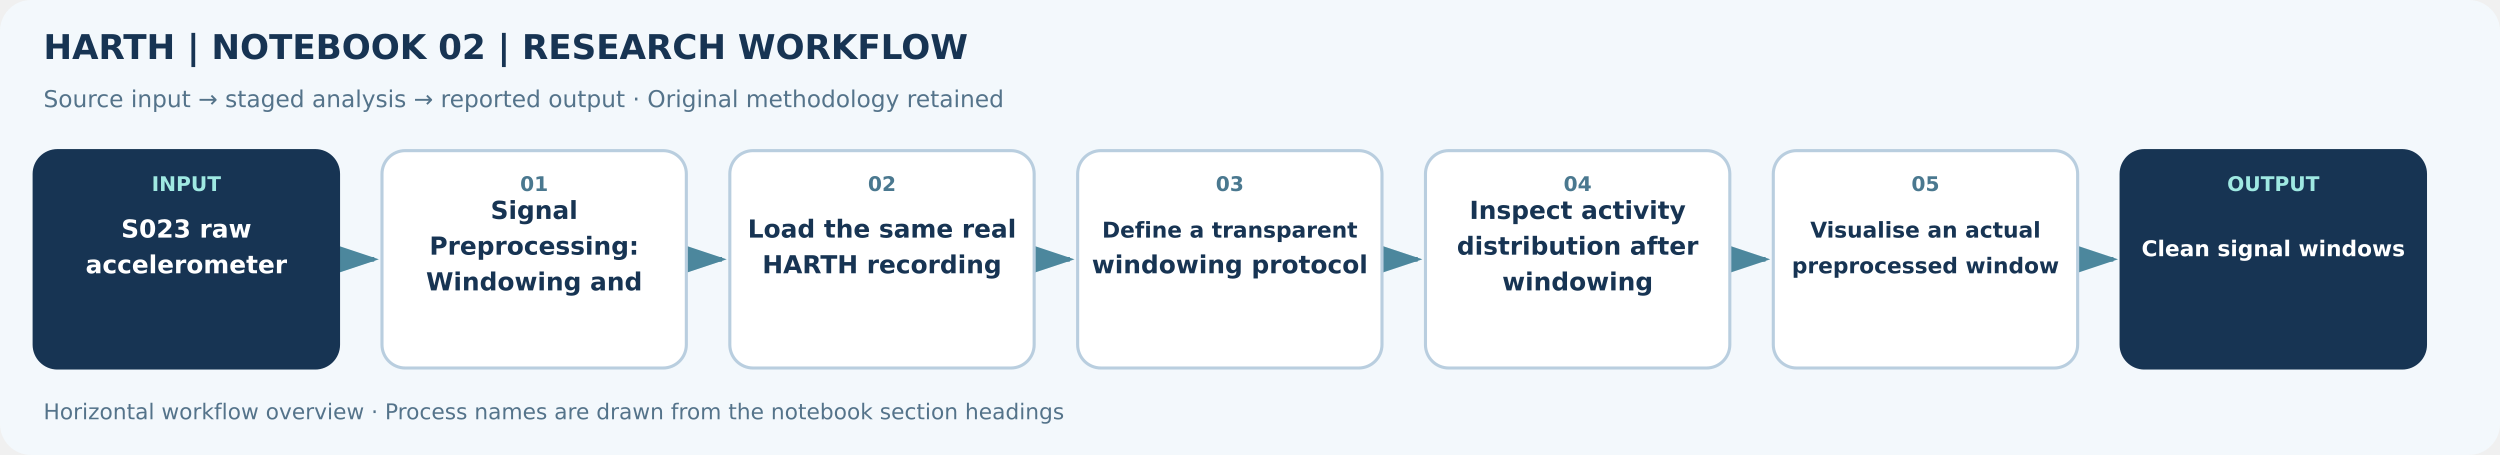
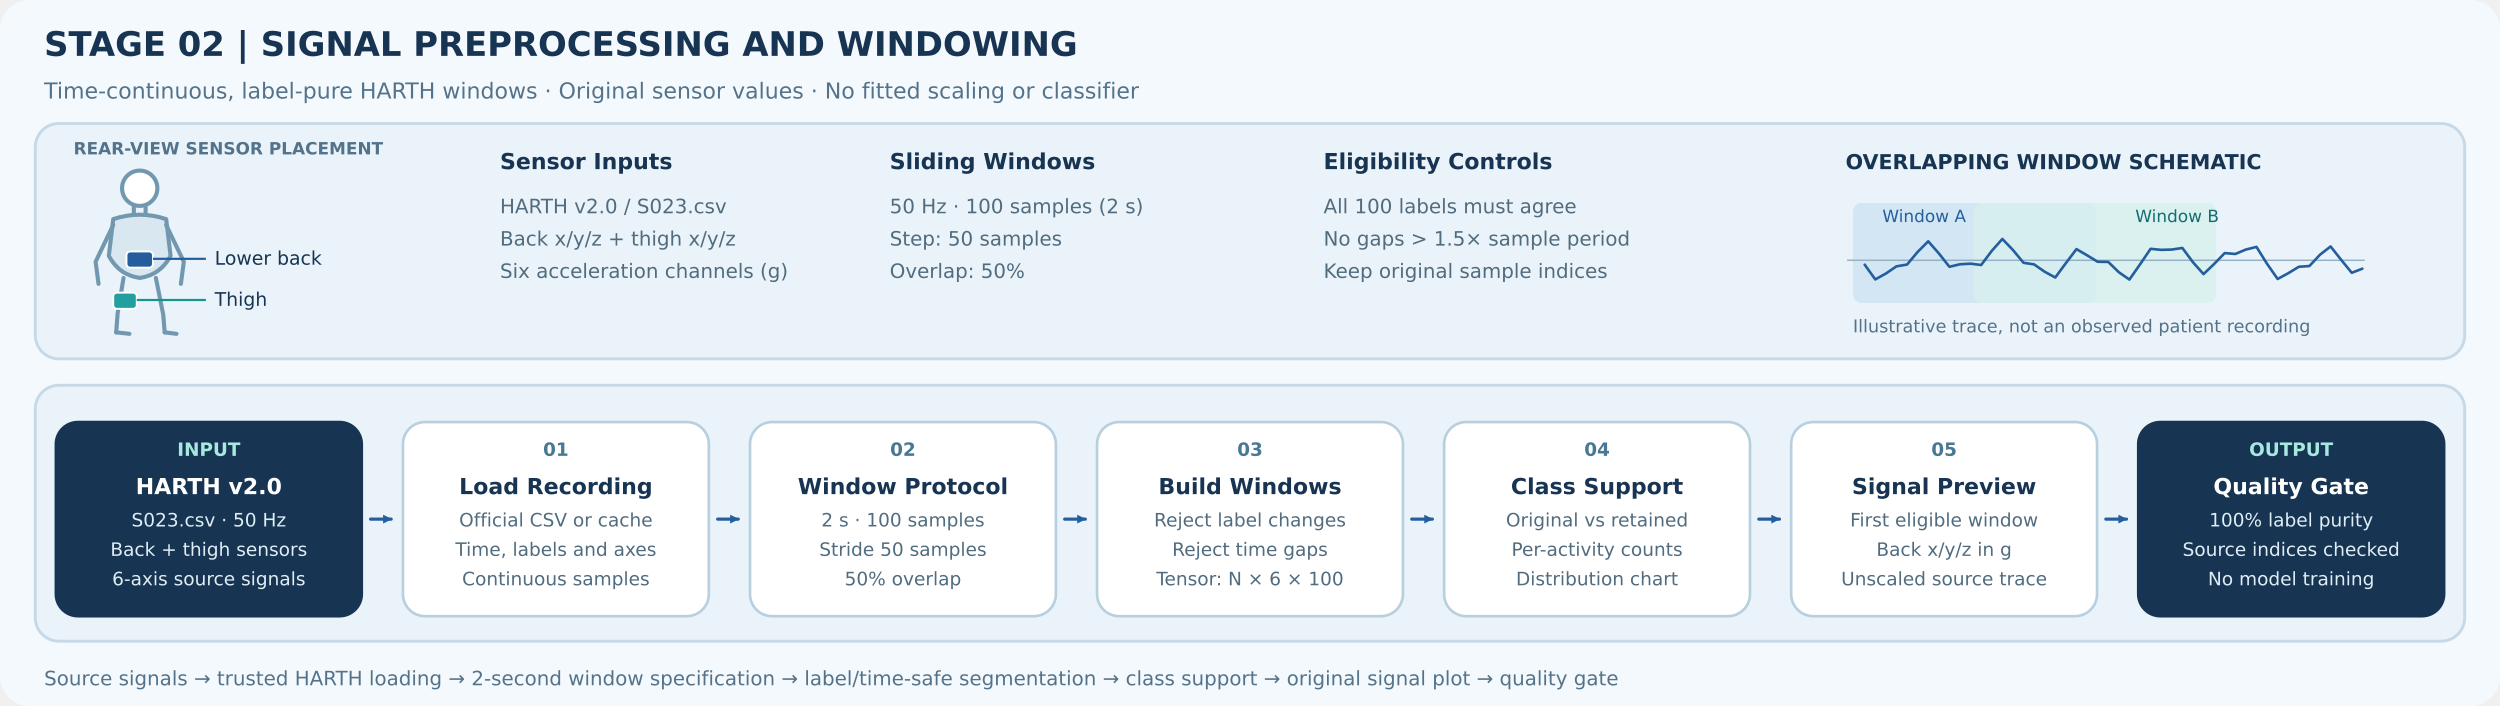
- <svg xmlns="http://www.w3.org/2000/svg" width="1610" height="293" viewBox="0 0 1610 293" role="img" aria-labelledby="title desc">
+ <svg xmlns="http://www.w3.org/2000/svg" width="1700" height="480" viewBox="0 0 1700 480" role="img" aria-labelledby="title desc">
  <defs>
-     <marker id="a" markerWidth="10" markerHeight="10" refX="8" refY="3" orient="auto">
-       <path d="M0 0 L0 6 L9 3 Z" fill="#4C879D" />
+     <marker id="small-arrow" markerUnits="userSpaceOnUse" markerWidth="6" markerHeight="6" refX="5.5" refY="3" orient="auto">
+       <path d="M0 0 L6 3 L0 6 Z" fill="#245E9D" />
    </marker>
  </defs>
-   <rect width="1610" height="293" rx="20" fill="#F3F8FC" />
-   <text x="28" y="38" font-family="DejaVu Sans, Arial, sans-serif" font-size="22" font-weight="700" fill="#173453">HARTH  |  NOTEBOOK 02  |  RESEARCH WORKFLOW</text>
-   <text x="28" y="69" font-family="DejaVu Sans, Arial, sans-serif" font-size="15" fill="#54738A">Source input → staged analysis → reported output · Original methodology retained</text>
+   <rect width="1700" height="480" rx="20" fill="#F4F9FD" />
  <g font-family="DejaVu Sans, Arial, sans-serif">
-     <path d="M222 167 H241" stroke="#4C879D" stroke-width="3" marker-end="url(#a)" />
-     <path d="M446 167 H465" stroke="#4C879D" stroke-width="3" marker-end="url(#a)" />
-     <path d="M670 167 H689" stroke="#4C879D" stroke-width="3" marker-end="url(#a)" />
-     <path d="M894 167 H913" stroke="#4C879D" stroke-width="3" marker-end="url(#a)" />
-     <path d="M1118 167 H1137" stroke="#4C879D" stroke-width="3" marker-end="url(#a)" />
-     <path d="M1342 167 H1361" stroke="#4C879D" stroke-width="3" marker-end="url(#a)" />
-     <g>
-       <rect x="22" y="97" width="196" height="140" rx="15" fill="#173453" stroke="#173453" stroke-width="2" />
-       <text x="120" y="123" font-size="13" font-weight="700" fill="#9FE9E2" text-anchor="middle">INPUT</text>
-       <text x="120" y="153" font-size="16" font-weight="600" fill="#FFFFFF" text-anchor="middle">S023 raw</text>
-       <text x="120" y="176" font-size="16" font-weight="600" fill="#FFFFFF" text-anchor="middle">accelerometer</text>
+     <text x="30" y="38" font-size="23" font-weight="700" fill="#173453">STAGE 02 | SIGNAL PREPROCESSING AND WINDOWING</text>
+     <text x="30" y="67" font-size="15" fill="#54738A">Time-continuous, label-pure HARTH windows · Original sensor values · No fitted scaling or classifier</text>
+     <rect x="24" y="84" width="1652" height="160" rx="16" fill="#EAF3FA" stroke="#C7D9E6" stroke-width="2" />
+     <rect x="24" y="262" width="1652" height="174" rx="16" fill="#EAF3FA" stroke="#C7D9E6" stroke-width="2" />
+     <g aria-label="Lower-back and thigh sensors">
+       <text x="50" y="105" font-size="11.5" font-weight="700" fill="#53738A">REAR-VIEW SENSOR PLACEMENT</text>
+       <g stroke="#7298B0" stroke-width="2.8" stroke-linecap="round" stroke-linejoin="round">
+         <circle cx="95" cy="128" r="12" fill="#FFFFFF" />
+         <path d="M91 140 L91 147 M99 140 L99 147" fill="none" />
+         <path d="M77 149 Q95 143 113 149 L116 174 Q109 187 95 189 Q81 187 74 174 Z" fill="#D9E7F1" />
+         <path d="M77 153 L65 178 L67 193 M113 153 L125 178 L123 193" fill="none" />
+         <path d="M84 189 L80 213 L79 226 M106 189 L111 214 L112 226" fill="none" />
+         <path d="M79 226 L88 227 M112 226 L120 227" fill="none" />
+       </g>
+       <rect x="86" y="171" width="18" height="11" rx="2.5" fill="#245E9D" stroke="#FFFFFF" stroke-width="1.3" />
+       <rect x="77" y="199" width="16" height="11" rx="2.5" fill="#22A0A0" stroke="#FFFFFF" stroke-width="1.3" />
+       <path d="M104 176 H140" stroke="#245E9D" stroke-width="1.5" />
+       <text x="146" y="180" font-size="12.8" fill="#173453">Lower back</text>
+       <path d="M93 204 H140" stroke="#15938F" stroke-width="1.5" />
+       <text x="146" y="208" font-size="12.8" fill="#173453">Thigh</text>
    </g>
    <g>
-       <rect x="246" y="97" width="196" height="140" rx="15" fill="#FFFFFF" stroke="#B9CEDF" stroke-width="2" />
-       <text x="344" y="123" font-size="13" font-weight="700" fill="#4A788F" text-anchor="middle">01</text>
-       <text x="344" y="141" font-size="16" font-weight="600" fill="#173453" text-anchor="middle">Signal</text>
-       <text x="344" y="164" font-size="16" font-weight="600" fill="#173453" text-anchor="middle">Preprocessing:</text>
-       <text x="344" y="187" font-size="16" font-weight="600" fill="#173453" text-anchor="middle">Windowing and</text>
+       <text x="340" y="115" font-size="15" font-weight="700" fill="#173453">Sensor Inputs</text>
+       <text x="340" y="145" font-size="13.5" fill="#506C7E">HARTH v2.0 / S023.csv</text>
+       <text x="340" y="167" font-size="13.5" fill="#506C7E">Back x/y/z + thigh x/y/z</text>
+       <text x="340" y="189" font-size="13.5" fill="#506C7E">Six acceleration channels (g)</text>
    </g>
    <g>
-       <rect x="470" y="97" width="196" height="140" rx="15" fill="#FFFFFF" stroke="#B9CEDF" stroke-width="2" />
-       <text x="568" y="123" font-size="13" font-weight="700" fill="#4A788F" text-anchor="middle">02</text>
-       <text x="568" y="153" font-size="16" font-weight="600" fill="#173453" text-anchor="middle">Load the same real</text>
-       <text x="568" y="176" font-size="16" font-weight="600" fill="#173453" text-anchor="middle">HARTH recording</text>
+       <text x="605" y="115" font-size="15" font-weight="700" fill="#173453">Sliding Windows</text>
+       <text x="605" y="145" font-size="13.5" fill="#506C7E">50 Hz · 100 samples (2 s)</text>
+       <text x="605" y="167" font-size="13.5" fill="#506C7E">Step: 50 samples</text>
+       <text x="605" y="189" font-size="13.5" fill="#506C7E">Overlap: 50%</text>
    </g>
    <g>
-       <rect x="694" y="97" width="196" height="140" rx="15" fill="#FFFFFF" stroke="#B9CEDF" stroke-width="2" />
-       <text x="792" y="123" font-size="13" font-weight="700" fill="#4A788F" text-anchor="middle">03</text>
-       <text x="792" y="153" font-size="14" font-weight="600" fill="#173453" text-anchor="middle">Define a transparent</text>
-       <text x="792" y="176" font-size="16" font-weight="600" fill="#173453" text-anchor="middle">windowing protocol</text>
+       <text x="900" y="115" font-size="15" font-weight="700" fill="#173453">Eligibility Controls</text>
+       <text x="900" y="145" font-size="13.5" fill="#506C7E">All 100 labels must agree</text>
+       <text x="900" y="167" font-size="13.5" fill="#506C7E">No gaps &gt; 1.5× sample period</text>
+       <text x="900" y="189" font-size="13.5" fill="#506C7E">Keep original sample indices</text>
    </g>
-     <g>
-       <rect x="918" y="97" width="196" height="140" rx="15" fill="#FFFFFF" stroke="#B9CEDF" stroke-width="2" />
-       <text x="1016" y="123" font-size="13" font-weight="700" fill="#4A788F" text-anchor="middle">04</text>
-       <text x="1016" y="141" font-size="16" font-weight="600" fill="#173453" text-anchor="middle">Inspect activity</text>
-       <text x="1016" y="164" font-size="16" font-weight="600" fill="#173453" text-anchor="middle">distribution after</text>
-       <text x="1016" y="187" font-size="16" font-weight="600" fill="#173453" text-anchor="middle">windowing</text>
+     <g aria-label="Illustrative accelerometer waveform and two overlapping windows">
+       <text x="1255" y="115" font-size="14" font-weight="700" fill="#173453">OVERLAPPING WINDOW SCHEMATIC</text>
+       <rect x="1260" y="138" width="165" height="68" rx="6" fill="#D0E4F2" opacity="0.9" />
+       <rect x="1342" y="138" width="165" height="68" rx="6" fill="#D7F0ED" opacity="0.8" />
+       <line x1="1256" y1="177" x2="1608" y2="177" stroke="#95B1C5" stroke-width="1" />
+       <path d="M1268.0 180.0 L1275.2 190.0 L1282.4 186.0 L1289.6 181.1 L1296.8 179.9 L1304.0 171.3 L1311.2 164.1 L1318.4 172.3 L1325.6 181.4 L1332.8 179.7 L1340.0 179.3 L1347.2 180.2 L1354.4 170.6 L1361.6 162.5 L1368.8 170.0 L1376.0 178.7 L1383.2 179.8 L1390.4 184.8 L1397.6 188.7 L1404.8 178.9 L1412.0 169.4 L1419.2 173.6 L1426.4 178.0 L1433.6 178.1 L1440.8 185.1 L1448.0 190.1 L1455.2 179.8 L1462.4 169.2 L1469.6 169.9 L1476.8 169.7 L1484.0 168.6 L1491.2 178.3 L1498.4 186.4 L1505.6 179.5 L1512.8 172.1 L1520.0 172.7 L1527.2 169.7 L1534.4 167.9 L1541.6 179.4 L1548.8 189.7 L1556.0 185.8 L1563.2 181.4 L1570.4 180.9 L1577.6 173.2 L1584.8 167.6 L1592.0 176.7 L1599.2 185.5 L1606.4 182.7" fill="none" stroke="#245E9D" stroke-width="1.8" stroke-linecap="round" stroke-linejoin="round" />
+       <text x="1280" y="151" font-size="11.5" fill="#245E9D">Window A</text>
+       <text x="1452" y="151" font-size="11.5" fill="#116D70">Window B</text>
+       <text x="1260" y="226" font-size="12" fill="#53738A">Illustrative trace, not an observed patient recording</text>
    </g>
-     <g>
-       <rect x="1142" y="97" width="196" height="140" rx="15" fill="#FFFFFF" stroke="#B9CEDF" stroke-width="2" />
-       <text x="1240" y="123" font-size="13" font-weight="700" fill="#4A788F" text-anchor="middle">05</text>
-       <text x="1240" y="153" font-size="14" font-weight="600" fill="#173453" text-anchor="middle">Visualise an actual</text>
-       <text x="1240" y="176" font-size="14" font-weight="600" fill="#173453" text-anchor="middle">preprocessed window</text>
+     <g aria-label="Six compact identical arrows">
+       <path d="M252 353 H266" fill="none" stroke="#245E9D" stroke-width="2.2" stroke-linecap="round" marker-end="url(#small-arrow)" />
+       <path d="M488 353 H502" fill="none" stroke="#245E9D" stroke-width="2.2" stroke-linecap="round" marker-end="url(#small-arrow)" />
+       <path d="M724 353 H738" fill="none" stroke="#245E9D" stroke-width="2.2" stroke-linecap="round" marker-end="url(#small-arrow)" />
+       <path d="M960 353 H974" fill="none" stroke="#245E9D" stroke-width="2.2" stroke-linecap="round" marker-end="url(#small-arrow)" />
+       <path d="M1196 353 H1210" fill="none" stroke="#245E9D" stroke-width="2.2" stroke-linecap="round" marker-end="url(#small-arrow)" />
+       <path d="M1432 353 H1446" fill="none" stroke="#245E9D" stroke-width="2.2" stroke-linecap="round" marker-end="url(#small-arrow)" />
    </g>
-     <g>
-       <rect x="1366" y="97" width="196" height="140" rx="15" fill="#173453" stroke="#173453" stroke-width="2" />
-       <text x="1464" y="123" font-size="13" font-weight="700" fill="#9FE9E2" text-anchor="middle">OUTPUT</text>
-       <text x="1464" y="165" font-size="14" font-weight="600" fill="#FFFFFF" text-anchor="middle">Clean signal windows</text>
+     <g aria-label="Seven sequential, source-grounded workflow blocks">
+       <g class="process-block">
+         <rect x="38" y="287" width="208" height="132" rx="15" fill="#173453" stroke="#173453" stroke-width="1.8" />
+         <text x="142" y="310" text-anchor="middle" font-size="12.5" font-weight="700" fill="#A7E9DF">INPUT</text>
+         <text x="142" y="336" text-anchor="middle" font-size="15" font-weight="700" fill="#FFFFFF">HARTH v2.0</text>
+         <text x="142" y="358" text-anchor="middle" font-size="12.6" fill="#DFEDF4">S023.csv · 50 Hz</text>
+         <text x="142" y="378" text-anchor="middle" font-size="12.6" fill="#DFEDF4">Back + thigh sensors</text>
+         <text x="142" y="398" text-anchor="middle" font-size="12.6" fill="#DFEDF4">6-axis source signals</text>
+       </g>
+       <g class="process-block">
+         <rect x="274" y="287" width="208" height="132" rx="15" fill="#FFFFFF" stroke="#B8CFDE" stroke-width="1.8" />
+         <text x="378" y="310" text-anchor="middle" font-size="12.5" font-weight="700" fill="#497992">01</text>
+         <text x="378" y="336" text-anchor="middle" font-size="15" font-weight="700" fill="#173453">Load Recording</text>
+         <text x="378" y="358" text-anchor="middle" font-size="12.6" fill="#506C7E">Official CSV or cache</text>
+         <text x="378" y="378" text-anchor="middle" font-size="12.6" fill="#506C7E">Time, labels and axes</text>
+         <text x="378" y="398" text-anchor="middle" font-size="12.6" fill="#506C7E">Continuous samples</text>
+       </g>
+       <g class="process-block">
+         <rect x="510" y="287" width="208" height="132" rx="15" fill="#FFFFFF" stroke="#B8CFDE" stroke-width="1.8" />
+         <text x="614" y="310" text-anchor="middle" font-size="12.5" font-weight="700" fill="#497992">02</text>
+         <text x="614" y="336" text-anchor="middle" font-size="15" font-weight="700" fill="#173453">Window Protocol</text>
+         <text x="614" y="358" text-anchor="middle" font-size="12.6" fill="#506C7E">2 s · 100 samples</text>
+         <text x="614" y="378" text-anchor="middle" font-size="12.6" fill="#506C7E">Stride 50 samples</text>
+         <text x="614" y="398" text-anchor="middle" font-size="12.6" fill="#506C7E">50% overlap</text>
+       </g>
+       <g class="process-block">
+         <rect x="746" y="287" width="208" height="132" rx="15" fill="#FFFFFF" stroke="#B8CFDE" stroke-width="1.8" />
+         <text x="850" y="310" text-anchor="middle" font-size="12.5" font-weight="700" fill="#497992">03</text>
+         <text x="850" y="336" text-anchor="middle" font-size="15" font-weight="700" fill="#173453">Build Windows</text>
+         <text x="850" y="358" text-anchor="middle" font-size="12.6" fill="#506C7E">Reject label changes</text>
+         <text x="850" y="378" text-anchor="middle" font-size="12.6" fill="#506C7E">Reject time gaps</text>
+         <text x="850" y="398" text-anchor="middle" font-size="12.6" fill="#506C7E">Tensor: N × 6 × 100</text>
+       </g>
+       <g class="process-block">
+         <rect x="982" y="287" width="208" height="132" rx="15" fill="#FFFFFF" stroke="#B8CFDE" stroke-width="1.8" />
+         <text x="1086" y="310" text-anchor="middle" font-size="12.5" font-weight="700" fill="#497992">04</text>
+         <text x="1086" y="336" text-anchor="middle" font-size="15" font-weight="700" fill="#173453">Class Support</text>
+         <text x="1086" y="358" text-anchor="middle" font-size="12.6" fill="#506C7E">Original vs retained</text>
+         <text x="1086" y="378" text-anchor="middle" font-size="12.6" fill="#506C7E">Per-activity counts</text>
+         <text x="1086" y="398" text-anchor="middle" font-size="12.6" fill="#506C7E">Distribution chart</text>
+       </g>
+       <g class="process-block">
+         <rect x="1218" y="287" width="208" height="132" rx="15" fill="#FFFFFF" stroke="#B8CFDE" stroke-width="1.8" />
+         <text x="1322" y="310" text-anchor="middle" font-size="12.5" font-weight="700" fill="#497992">05</text>
+         <text x="1322" y="336" text-anchor="middle" font-size="15" font-weight="700" fill="#173453">Signal Preview</text>
+         <text x="1322" y="358" text-anchor="middle" font-size="12.6" fill="#506C7E">First eligible window</text>
+         <text x="1322" y="378" text-anchor="middle" font-size="12.6" fill="#506C7E">Back x/y/z in g</text>
+         <text x="1322" y="398" text-anchor="middle" font-size="12.6" fill="#506C7E">Unscaled source trace</text>
+       </g>
+       <g class="process-block">
+         <rect x="1454" y="287" width="208" height="132" rx="15" fill="#173453" stroke="#173453" stroke-width="1.8" />
+         <text x="1558" y="310" text-anchor="middle" font-size="12.5" font-weight="700" fill="#A7E9DF">OUTPUT</text>
+         <text x="1558" y="336" text-anchor="middle" font-size="15" font-weight="700" fill="#FFFFFF">Quality Gate</text>
+         <text x="1558" y="358" text-anchor="middle" font-size="12.6" fill="#DFEDF4">100% label purity</text>
+         <text x="1558" y="378" text-anchor="middle" font-size="12.6" fill="#DFEDF4">Source indices checked</text>
+         <text x="1558" y="398" text-anchor="middle" font-size="12.6" fill="#DFEDF4">No model training</text>
+       </g>
    </g>
+     <text x="30" y="466" font-size="13.5" fill="#54738A">Source signals → trusted HARTH loading → 2-second window specification → label/time-safe segmentation → class support → original signal plot → quality gate</text>
  </g>
-   <text x="28" y="270" font-family="DejaVu Sans, Arial, sans-serif" font-size="14" fill="#54738A">Horizontal workflow overview · Process names are drawn from the notebook section headings</text>
</svg>
